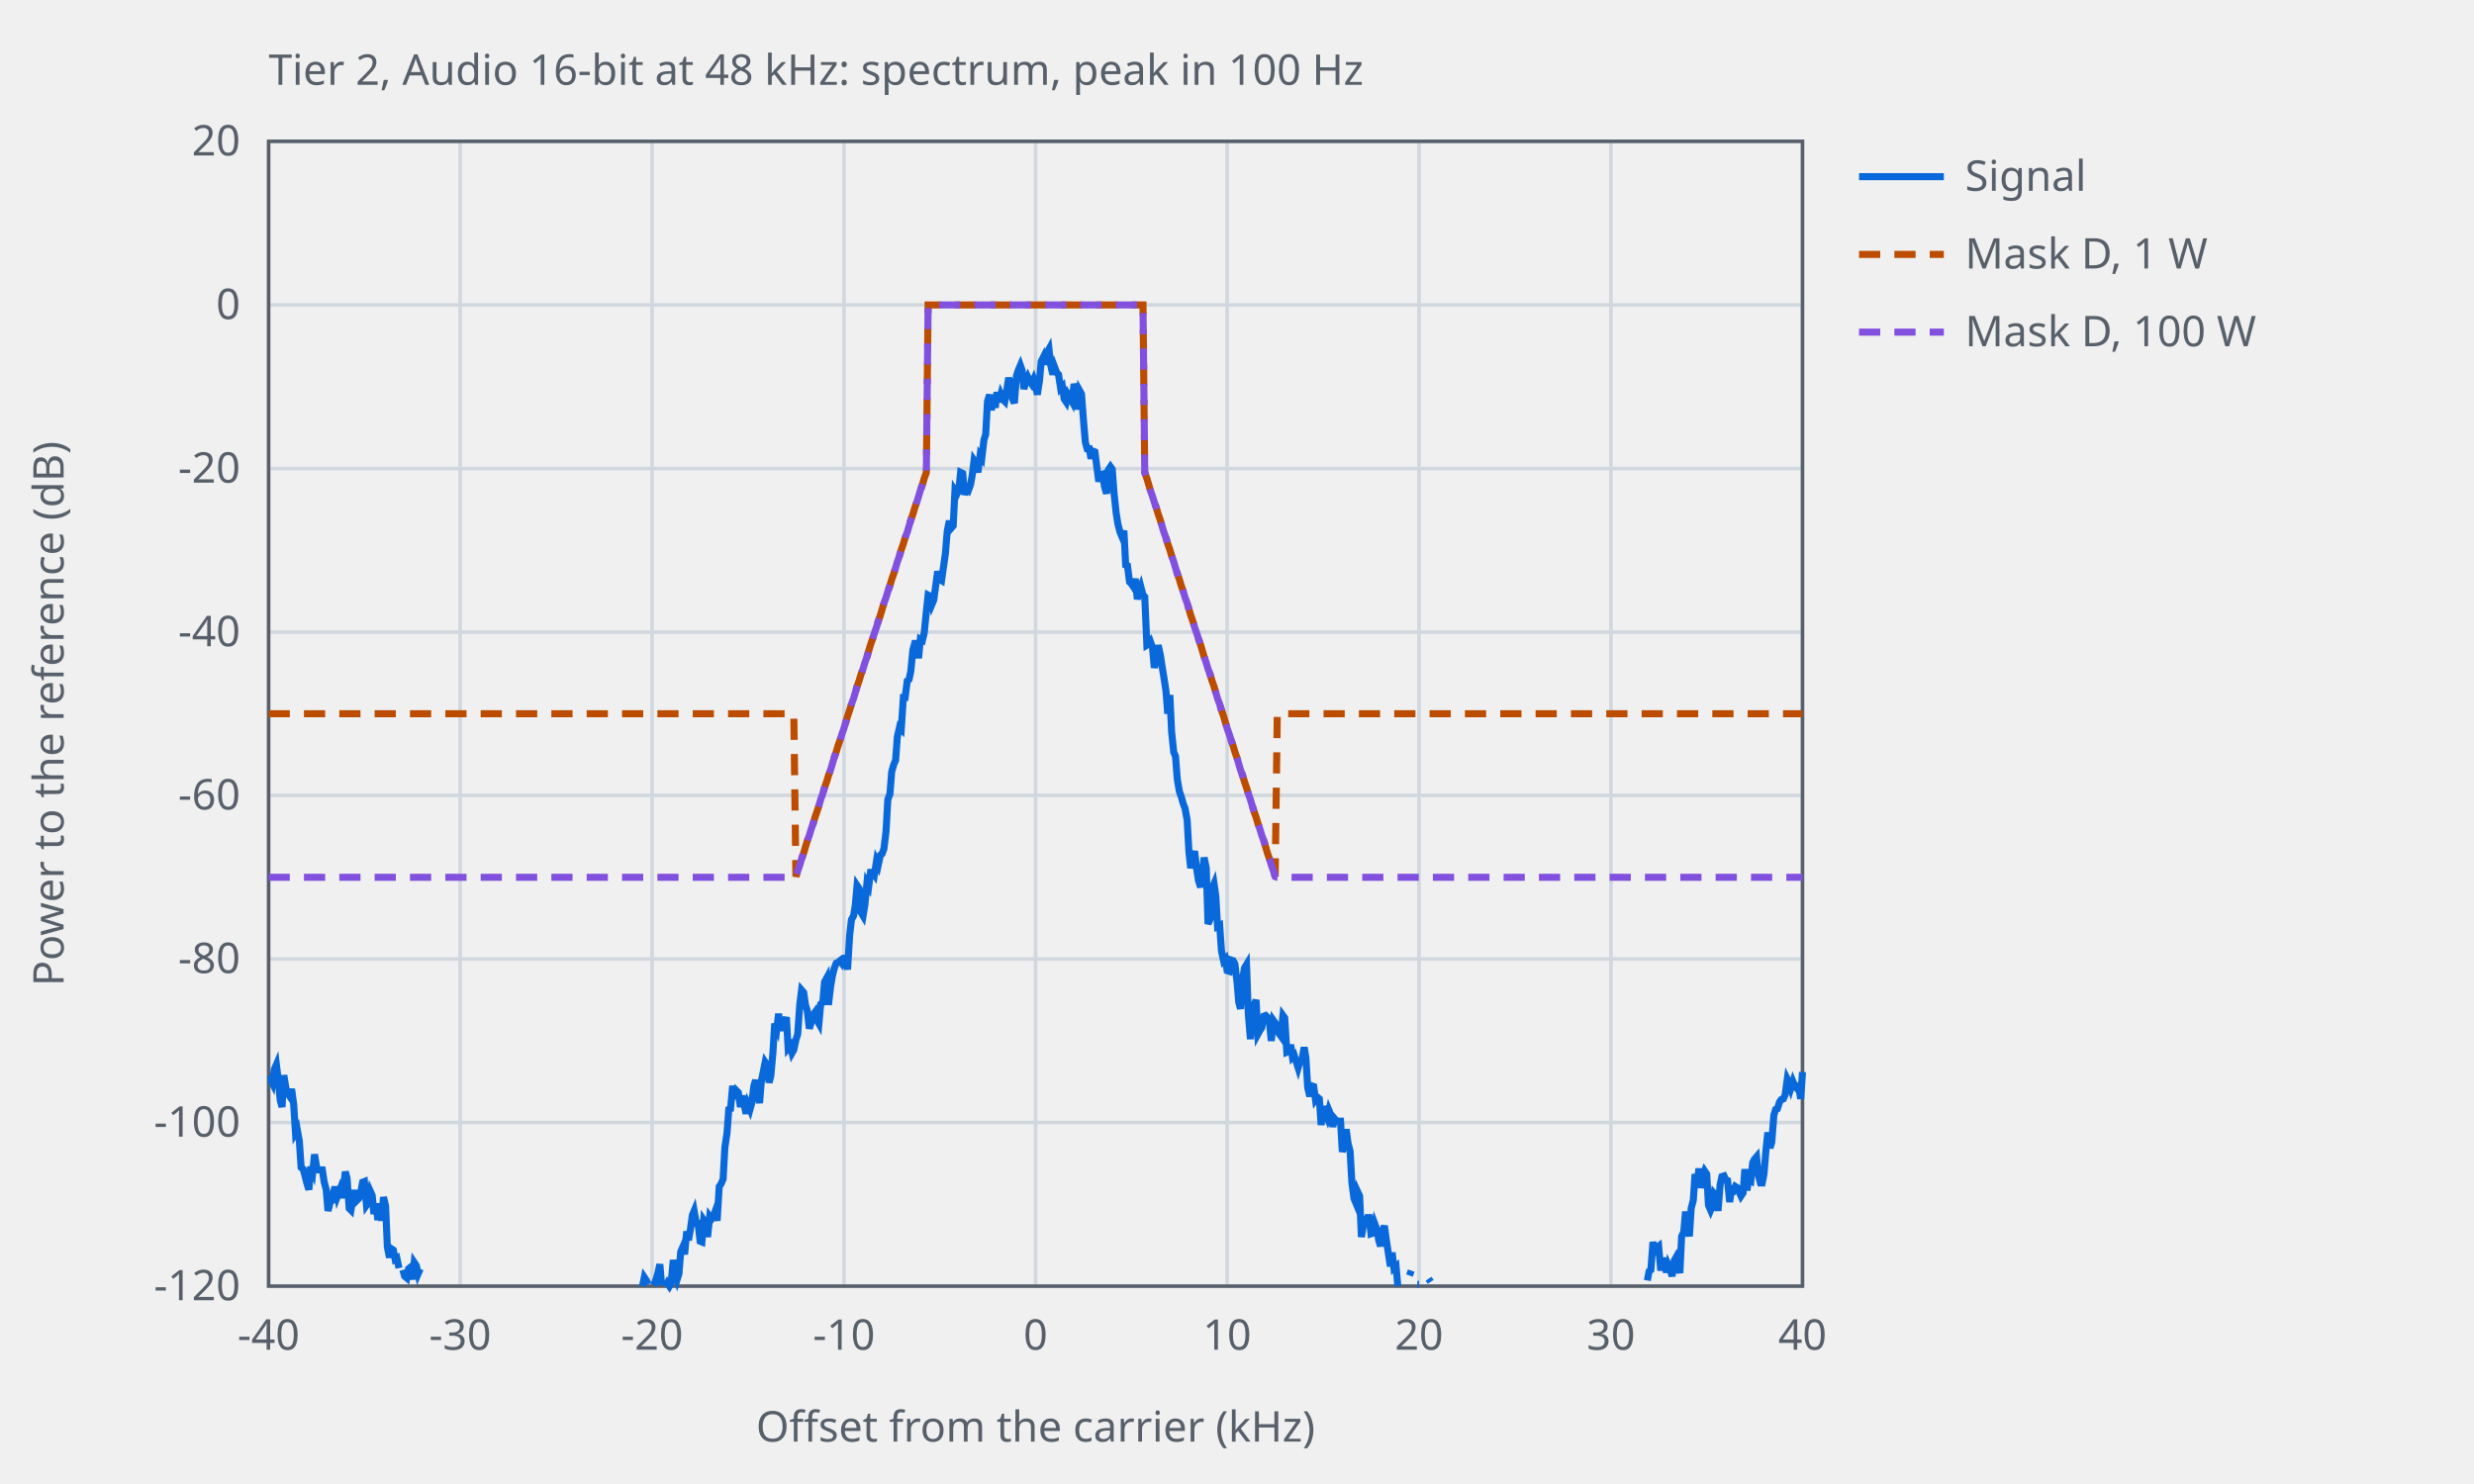
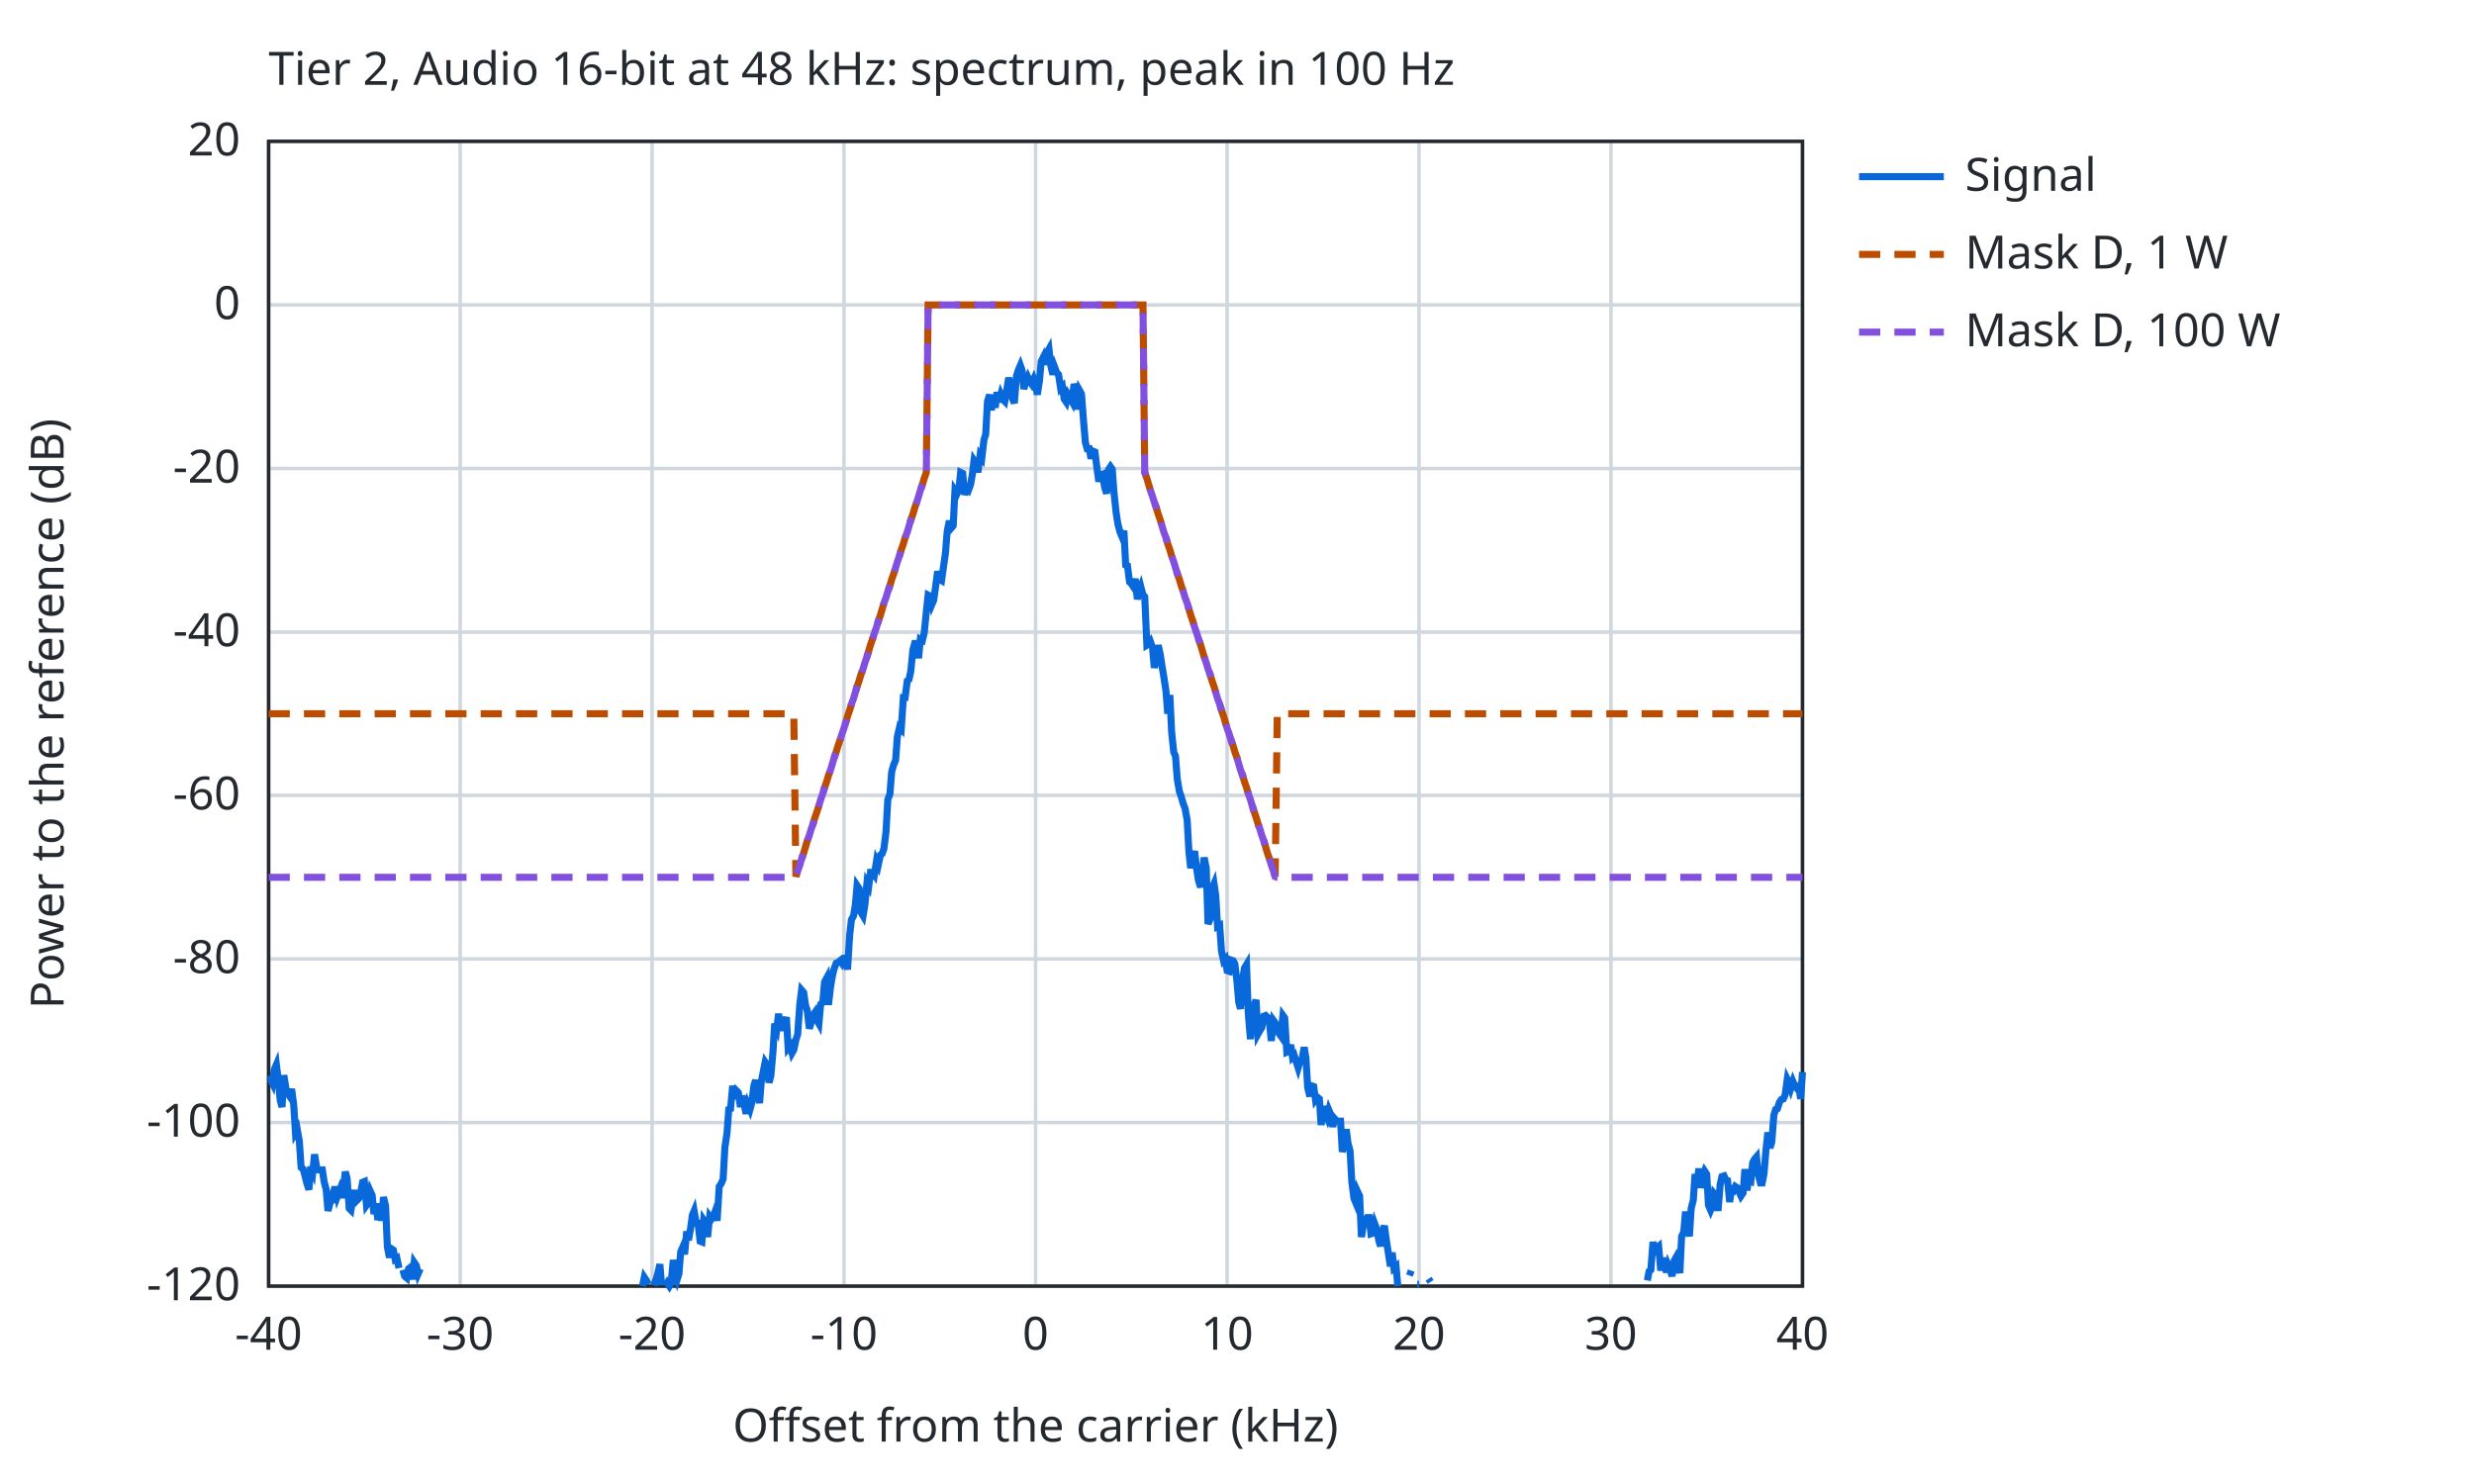
<svg xmlns="http://www.w3.org/2000/svg" width="700" height="420" viewBox="0 0 700 420">
-   <style>text{font-family:sans-serif;font-size:12px;fill:#57606a}.ax{stroke:#57606a;stroke-width:1;fill:none}.gr{stroke:#d0d7de;stroke-width:1}.mi{stroke:#eaeef2;stroke-width:1}.r0{stroke:#6e7781}.r1{stroke:#bc4c00}.r2{stroke:#8250df}.s1{stroke:#cf222e}.s2{stroke:#0969da}.s3{stroke:#1a7f37}.s4{stroke:#9a6700}.f1{fill:#cf222e}.f2{fill:#0969da}.f3{fill:#1a7f37}.f4{fill:#9a6700}.l{fill:none;stroke-width:2}.p{fill:none;stroke-width:1.5}.e{fill:none;stroke-width:1;stroke-opacity:.35}@media (prefers-color-scheme:dark){text{fill:#c9d1d9}.ax{stroke:#8b949e}.gr{stroke:#30363d}.mi{stroke:#21262d}.r0{stroke:#8b949e}.r1{stroke:#f0883e}.r2{stroke:#d2a8ff}.s1{stroke:#ff7b72}.s2{stroke:#58a6ff}.s3{stroke:#3fb950}.s4{stroke:#d29922}.f1{fill:#ff7b72}.f2{fill:#58a6ff}.f3{fill:#3fb950}.f4{fill:#d29922}}</style>
+   <style>text{font-family:sans-serif;font-size:13px;fill:#24292f}.bg{fill:#ffffff}.ax{stroke:#24292f;stroke-width:1;fill:none}.gr{stroke:#d0d7de;stroke-width:1}.mi{stroke:#eaeef2;stroke-width:1}.r0{stroke:#6e7781}.r1{stroke:#bc4c00}.r2{stroke:#8250df}.s1{stroke:#cf222e}.s2{stroke:#0969da}.s3{stroke:#1a7f37}.s4{stroke:#9a6700}.f1{fill:#cf222e}.f2{fill:#0969da}.f3{fill:#1a7f37}.f4{fill:#9a6700}.l{fill:none;stroke-width:2}.p{fill:none;stroke-width:1.5}.e{fill:none;stroke-width:1;stroke-opacity:.35}@media (prefers-color-scheme:dark){text{fill:#e6edf3}.bg{fill:#0d1117}.ax{stroke:#8b949e}.gr{stroke:#30363d}.mi{stroke:#21262d}.r0{stroke:#8b949e}.r1{stroke:#f0883e}.r2{stroke:#d2a8ff}.s1{stroke:#ff7b72}.s2{stroke:#58a6ff}.s3{stroke:#3fb950}.s4{stroke:#d29922}.f1{fill:#ff7b72}.f2{fill:#58a6ff}.f3{fill:#3fb950}.f4{fill:#d29922}}</style>
+   <rect class="bg" width="100%" height="100%" />
  <text x="76.0" y="24">Tier 2, Audio 16-bit at 48 kHz: spectrum, peak in 100 Hz</text>
  <line class="gr" x1="76.0" y1="364.0" x2="76.0" y2="40.0" />
  <text x="76.0" y="382.0" text-anchor="middle">-40</text>
  <line class="gr" x1="130.2" y1="364.0" x2="130.2" y2="40.0" />
  <text x="130.2" y="382.0" text-anchor="middle">-30</text>
  <line class="gr" x1="184.5" y1="364.0" x2="184.5" y2="40.0" />
  <text x="184.5" y="382.0" text-anchor="middle">-20</text>
  <line class="gr" x1="238.8" y1="364.0" x2="238.8" y2="40.0" />
  <text x="238.8" y="382.0" text-anchor="middle">-10</text>
  <line class="gr" x1="293.0" y1="364.0" x2="293.0" y2="40.0" />
  <text x="293.0" y="382.0" text-anchor="middle">0</text>
  <line class="gr" x1="347.2" y1="364.0" x2="347.2" y2="40.0" />
  <text x="347.2" y="382.0" text-anchor="middle">10</text>
  <line class="gr" x1="401.5" y1="364.0" x2="401.5" y2="40.0" />
  <text x="401.5" y="382.0" text-anchor="middle">20</text>
  <line class="gr" x1="455.8" y1="364.0" x2="455.8" y2="40.0" />
  <text x="455.8" y="382.0" text-anchor="middle">30</text>
  <line class="gr" x1="510.0" y1="364.0" x2="510.0" y2="40.0" />
  <text x="510.0" y="382.0" text-anchor="middle">40</text>
  <line class="gr" x1="76.0" y1="364.0" x2="510.0" y2="364.0" />
  <text x="68.0" y="368.0" text-anchor="end">-120</text>
  <line class="gr" x1="76.0" y1="317.7" x2="510.0" y2="317.7" />
  <text x="68.0" y="321.7" text-anchor="end">-100</text>
  <line class="gr" x1="76.0" y1="271.4" x2="510.0" y2="271.4" />
  <text x="68.0" y="275.4" text-anchor="end">-80</text>
  <line class="gr" x1="76.0" y1="225.1" x2="510.0" y2="225.1" />
  <text x="68.0" y="229.1" text-anchor="end">-60</text>
  <line class="gr" x1="76.0" y1="178.9" x2="510.0" y2="178.9" />
  <text x="68.0" y="182.9" text-anchor="end">-40</text>
  <line class="gr" x1="76.0" y1="132.6" x2="510.0" y2="132.6" />
  <text x="68.0" y="136.6" text-anchor="end">-20</text>
  <line class="gr" x1="76.0" y1="86.3" x2="510.0" y2="86.3" />
  <text x="68.0" y="90.3" text-anchor="end">0</text>
  <line class="gr" x1="76.0" y1="40.0" x2="510.0" y2="40.0" />
  <text x="68.0" y="44.0" text-anchor="end">20</text>
  <rect class="ax" x="76.0" y="40.0" width="434.0" height="324.0" />
  <text x="293.0" y="408.0" text-anchor="middle">Offset from the carrier (kHz)</text>
  <text x="18" y="202.0" text-anchor="middle" transform="rotate(-90 18 202.0)">Power to the reference (dB)</text>
  <path class="l s2" d="M76.0,305.7 L76.5,305.4 L77.1,306.6 L77.6,302.7 L78.2,301.3 L78.7,305.4 L79.3,311.5 L79.8,313.3 L80.3,304.3 L80.9,308.0 L81.4,309.4 L82.0,310.3 L82.5,308.2 L83.1,312.6 L83.6,320.5 L84.1,319.6 L84.7,323.0 L85.2,330.4 L85.8,330.9 L86.3,332.8 L86.8,334.8 L87.4,336.7 L87.9,330.2 L88.5,331.6 L89.0,326.7 L89.6,330.4 L90.1,331.1 L90.6,331.1 L91.2,331.1 L91.7,334.4 L92.3,336.7 L92.8,342.7 L93.4,340.4 L93.9,338.8 L94.4,340.4 L95.0,335.8 L95.5,338.5 L96.1,336.9 L96.6,339.0 L97.2,336.5 L97.7,331.6 L98.2,333.5 L98.8,342.0 L99.3,342.5 L99.9,338.8 L100.4,336.9 L101.0,339.7 L101.5,339.2 L102.0,337.8 L102.6,334.6 L103.1,334.4 L103.7,341.1 L104.2,340.4 L104.8,337.2 L105.3,338.3 L105.8,343.6 L106.4,340.6 L106.9,345.3 L107.5,341.3 L108.0,345.5 L108.5,338.8 L109.1,341.3 L109.6,352.9 L110.2,355.9 L110.7,353.4 L111.3,353.8 L111.8,356.4 L112.3,356.1 L112.9,358.9 M114.0,359.4 L114.5,361.2 L115.1,361.7 L115.6,359.1 L116.1,358.7 L116.7,362.1 L117.2,357.3 L117.8,358.2 L118.3,360.5 L118.9,359.1 M120.5,363.1 M181.8,364.0 L182.3,361.5 L182.9,362.4 L183.4,363.5 M185.0,363.8 L185.6,362.1 L186.1,360.5 L186.7,357.8 L187.2,363.8 M188.3,364.0 L188.8,363.1 L189.4,364.0 L189.9,363.1 L190.5,356.6 L191.0,360.1 L191.6,362.1 L192.1,360.5 L192.6,354.3 L193.2,352.9 L193.7,355.0 L194.3,348.5 L194.8,351.0 L195.4,347.6 L195.9,343.9 L196.4,342.7 L197.0,346.2 L197.5,346.2 L198.1,351.3 L198.6,351.5 L199.1,345.3 L199.7,346.2 L200.2,350.1 L200.8,344.3 L201.3,345.0 L201.9,344.1 L202.4,342.7 L202.9,345.5 L203.5,335.8 L204.0,335.1 L204.6,333.7 L205.1,324.7 L205.7,320.7 L206.2,314.0 L206.7,313.8 L207.3,307.3 L207.8,311.0 L208.4,308.7 L208.9,309.2 L209.5,313.3 L210.0,310.1 L210.5,312.4 L211.1,315.2 L211.6,312.6 L212.2,314.0 L212.7,312.2 L213.3,307.3 L213.8,305.7 L214.3,308.5 L214.9,312.2 L215.4,306.1 L216.0,303.1 L216.5,300.6 L217.1,301.5 L217.6,306.4 L218.1,304.5 L218.7,297.8 L219.2,289.7 L219.8,291.1 L220.3,286.9 L220.8,290.9 L221.4,290.9 L221.9,289.5 L222.5,287.9 L223.0,296.7 L223.6,296.0 L224.1,298.0 L224.6,297.1 L225.2,294.3 L225.7,292.7 L226.3,284.2 L226.8,280.2 L227.4,280.9 L227.9,284.4 L228.4,286.0 L229.0,291.1 L229.5,289.5 L230.1,287.2 L230.6,286.5 L231.2,288.8 L231.7,289.7 L232.2,284.2 L232.8,283.7 L233.3,277.9 L233.9,276.8 L234.4,284.4 L235.0,279.3 L235.5,276.3 L236.0,274.2 L236.6,272.6 L237.1,272.4 L237.7,271.9 L238.2,272.6 L238.8,271.2 L239.3,271.2 L239.8,274.4 L240.4,264.7 L240.9,260.3 L241.5,259.2 L242.0,256.2 L242.5,250.6 L243.1,251.5 L243.6,258.2 L244.2,259.2 L244.7,256.2 L245.3,249.9 L245.8,250.8 L246.3,246.9 L246.9,246.9 L247.4,247.6 L248.0,243.7 L248.5,244.8 L249.1,242.0 L249.6,241.6 L250.1,240.2 L250.7,235.3 L251.2,226.3 L251.8,224.7 L252.3,218.4 L252.9,216.3 L253.4,215.2 L253.9,208.5 L254.5,205.9 L255.0,206.4 L255.6,197.4 L256.1,197.4 L256.7,192.7 L257.2,192.3 L257.7,190.0 L258.3,183.9 L258.8,182.1 L259.4,182.1 L259.9,186.3 L260.4,180.9 L261.0,181.2 L261.5,179.1 L262.1,173.1 L262.6,168.4 L263.2,168.7 L263.7,171.0 L264.2,169.8 L264.8,165.4 L265.3,161.7 L265.9,164.0 L266.4,164.3 L267.0,160.1 L267.5,156.6 L268.0,150.4 L268.6,147.4 L269.1,149.5 L269.7,148.8 L270.2,138.8 L270.8,139.7 L271.3,138.6 L271.8,133.7 L272.4,134.0 L272.9,140.0 L273.5,138.4 L274.0,138.8 L274.6,137.2 L275.1,134.4 L275.6,130.3 L276.2,131.2 L276.7,133.7 L277.3,128.9 L277.8,129.6 L278.4,124.5 L278.9,122.9 L279.4,113.6 L280.0,111.7 L280.5,116.1 L281.1,111.7 L281.6,115.4 L282.1,111.0 L282.7,113.8 L283.2,111.7 L283.8,113.1 L284.3,113.6 L284.9,110.1 L285.4,106.9 L285.9,109.2 L286.5,112.9 L287.0,114.1 L287.6,106.4 L288.1,104.8 L288.7,103.4 L289.2,104.8 L289.7,110.1 L290.3,107.8 L290.8,106.7 L291.4,108.0 L291.9,108.7 L292.5,107.3 L293.0,108.7 L293.5,111.7 L294.1,107.8 L294.6,102.3 L295.2,101.1 L295.7,103.2 L296.3,99.7 L296.8,98.8 L297.3,103.4 L297.9,106.0 L298.4,103.9 L299.0,105.5 L299.5,106.0 L300.1,109.9 L300.6,109.4 L301.1,112.9 L301.7,113.8 L302.2,111.7 L302.8,112.7 L303.3,113.6 L303.9,108.7 L304.4,110.1 L304.9,115.9 L305.5,110.6 L306.0,111.5 L306.6,119.4 L307.1,125.2 L307.6,127.0 L308.2,127.0 L308.7,129.8 L309.3,127.7 L309.8,127.9 L310.4,132.6 L310.9,136.3 L311.4,134.4 L312.0,134.2 L312.5,137.7 L313.1,139.7 L313.6,133.0 L314.2,132.1 L314.7,132.8 L315.2,139.5 L315.8,145.1 L316.3,148.3 L316.9,150.6 L317.4,151.8 L318.0,150.2 L318.5,159.9 L319.0,160.1 L319.6,164.7 L320.1,165.2 L320.7,166.1 L321.2,163.8 L321.8,169.6 L322.3,167.5 L322.8,166.1 L323.4,168.4 L323.9,168.9 L324.5,182.6 L325.0,182.3 L325.5,181.6 L326.1,183.3 L326.6,189.0 L327.2,186.5 L327.7,182.6 L328.3,185.3 L328.8,188.6 L329.3,191.6 L329.9,195.5 L330.4,202.0 L331.0,196.7 L331.5,207.1 L332.1,212.9 L332.6,214.0 L333.1,220.5 L333.7,224.0 L334.2,225.4 L334.8,227.5 L335.3,228.8 L335.9,232.1 L336.4,241.1 L336.9,245.7 L337.5,242.5 L338.0,240.9 L338.6,246.0 L339.1,249.2 L339.7,251.1 L340.2,247.4 L340.7,242.7 L341.3,245.7 L341.8,261.5 L342.4,260.1 L342.9,251.5 L343.5,250.1 L344.0,253.6 L344.5,262.2 L345.1,261.9 L345.6,269.1 L346.2,271.9 L346.7,271.4 L347.2,274.7 L347.8,274.9 L348.3,271.7 L348.9,271.9 L349.4,272.8 L350.0,277.9 L350.5,283.7 L351.0,285.5 L351.6,277.2 L352.1,274.0 L352.7,273.0 L353.2,286.9 L353.8,294.1 L354.3,287.4 L354.8,284.6 L355.4,283.0 L355.9,292.7 L356.5,291.6 L357.0,290.9 L357.6,287.6 L358.1,287.4 L358.6,287.9 L359.2,289.5 L359.7,294.6 L360.3,288.8 L360.8,289.5 L361.4,290.6 L361.9,292.5 L362.4,293.2 L363.0,287.4 L363.5,288.1 L364.1,297.8 L364.6,297.6 L365.2,295.7 L365.7,299.2 L366.2,298.7 L366.8,300.6 L367.3,302.2 L367.9,300.1 L368.4,299.9 L369.0,296.4 L369.5,299.4 L370.0,307.8 L370.6,310.3 L371.1,307.3 L371.7,307.5 L372.2,311.2 L372.7,310.5 L373.3,311.0 L373.8,318.4 L374.4,313.1 L374.9,314.9 L375.5,316.3 L376.0,314.2 L376.5,315.4 L377.1,318.9 L377.6,316.6 L378.2,317.3 L378.7,317.3 L379.3,317.3 L379.8,326.0 L380.3,324.2 L380.9,319.6 L381.4,323.5 L382.0,325.8 L382.5,334.6 L383.1,339.2 L383.6,340.4 L384.1,337.2 L384.7,338.5 L385.2,350.1 L385.8,346.4 L386.3,345.9 L386.9,344.6 L387.4,344.6 L387.9,349.2 L388.5,349.0 L389.0,346.4 L389.6,348.0 L390.1,351.0 L390.6,352.7 L391.2,348.5 L391.7,346.9 L392.3,351.3 L392.8,354.5 L393.4,358.4 L393.9,354.5 L394.4,358.9 L395.0,358.4 L395.5,364.0 M398.8,361.0 L399.3,359.6 M401.0,363.5 L401.5,363.5 M404.2,361.9 L404.8,362.8 M466.1,362.4 L466.6,359.8 L467.1,359.4 L467.7,351.5 L468.2,354.0 L468.8,353.1 L469.3,352.7 L469.9,359.6 L470.4,356.1 L470.9,357.5 L471.5,360.1 L472.0,358.0 L472.6,359.4 L473.1,361.2 L473.7,356.8 L474.2,355.9 L474.7,357.5 L475.3,360.3 L475.8,349.9 L476.4,348.7 L476.9,342.9 L477.5,347.3 L478.0,349.9 L478.5,342.0 L479.1,339.7 L479.6,332.3 L480.2,334.8 L480.7,330.7 L481.2,336.2 L481.8,332.8 L482.3,331.4 L482.9,332.3 L483.4,341.1 L484.0,342.5 L484.5,341.3 L485.0,337.8 L485.6,338.5 L486.1,342.7 L486.7,335.3 L487.2,333.0 L487.8,332.8 L488.3,333.9 L488.8,334.1 L489.4,340.2 L489.9,336.5 L490.5,336.9 L491.0,335.8 L491.6,336.2 L492.1,337.4 L492.6,338.5 L493.2,337.6 L493.7,330.9 L494.3,336.9 L494.8,333.7 L495.4,334.1 L495.9,329.1 L496.4,328.1 L497.0,327.4 L497.5,332.5 L498.1,334.8 L498.6,334.8 L499.1,332.3 L499.7,325.1 L500.2,320.5 L500.8,324.9 L501.3,323.3 L501.9,315.6 L502.4,314.0 L502.9,313.8 L503.5,311.9 L504.0,311.2 L504.6,311.0 L505.1,309.8 L505.7,305.4 L506.2,306.4 L506.7,308.0 L507.3,306.1 L507.8,307.3 L508.4,308.0 L508.9,307.5 L509.5,311.0 L510.0,303.4" />
  <line class="l s2" x1="526.0" y1="50.0" x2="550.0" y2="50.0" />
  <text x="556.0" y="54.0">Signal</text>
  <path class="l r1" stroke-dasharray="6 4" d="M76.0,202.0 L76.5,202.0 L77.1,202.0 L77.6,202.0 L78.2,202.0 L78.7,202.0 L79.3,202.0 L79.8,202.0 L80.3,202.0 L80.9,202.0 L81.4,202.0 L82.0,202.0 L82.5,202.0 L83.1,202.0 L83.6,202.0 L84.1,202.0 L84.7,202.0 L85.2,202.0 L85.8,202.0 L86.3,202.0 L86.8,202.0 L87.4,202.0 L87.9,202.0 L88.5,202.0 L89.0,202.0 L89.6,202.0 L90.1,202.0 L90.6,202.0 L91.2,202.0 L91.7,202.0 L92.3,202.0 L92.8,202.0 L93.4,202.0 L93.9,202.0 L94.4,202.0 L95.0,202.0 L95.5,202.0 L96.1,202.0 L96.6,202.0 L97.2,202.0 L97.7,202.0 L98.2,202.0 L98.8,202.0 L99.3,202.0 L99.9,202.0 L100.4,202.0 L101.0,202.0 L101.5,202.0 L102.0,202.0 L102.6,202.0 L103.1,202.0 L103.7,202.0 L104.2,202.0 L104.8,202.0 L105.3,202.0 L105.8,202.0 L106.4,202.0 L106.9,202.0 L107.5,202.0 L108.0,202.0 L108.5,202.0 L109.1,202.0 L109.6,202.0 L110.2,202.0 L110.7,202.0 L111.3,202.0 L111.8,202.0 L112.3,202.0 L112.9,202.0 L113.4,202.0 L114.0,202.0 L114.5,202.0 L115.1,202.0 L115.6,202.0 L116.1,202.0 L116.7,202.0 L117.2,202.0 L117.8,202.0 L118.3,202.0 L118.9,202.0 L119.4,202.0 L119.9,202.0 L120.5,202.0 L121.0,202.0 L121.6,202.0 L122.1,202.0 L122.7,202.0 L123.2,202.0 L123.7,202.0 L124.3,202.0 L124.8,202.0 L125.4,202.0 L125.9,202.0 L126.5,202.0 L127.0,202.0 L127.5,202.0 L128.1,202.0 L128.6,202.0 L129.2,202.0 L129.7,202.0 L130.2,202.0 L130.8,202.0 L131.3,202.0 L131.9,202.0 L132.4,202.0 L133.0,202.0 L133.5,202.0 L134.0,202.0 L134.6,202.0 L135.1,202.0 L135.7,202.0 L136.2,202.0 L136.8,202.0 L137.3,202.0 L137.8,202.0 L138.4,202.0 L138.9,202.0 L139.5,202.0 L140.0,202.0 L140.6,202.0 L141.1,202.0 L141.6,202.0 L142.2,202.0 L142.7,202.0 L143.3,202.0 L143.8,202.0 L144.4,202.0 L144.9,202.0 L145.4,202.0 L146.0,202.0 L146.5,202.0 L147.1,202.0 L147.6,202.0 L148.2,202.0 L148.7,202.0 L149.2,202.0 L149.8,202.0 L150.3,202.0 L150.9,202.0 L151.4,202.0 L151.9,202.0 L152.5,202.0 L153.0,202.0 L153.6,202.0 L154.1,202.0 L154.7,202.0 L155.2,202.0 L155.7,202.0 L156.3,202.0 L156.8,202.0 L157.4,202.0 L157.9,202.0 L158.5,202.0 L159.0,202.0 L159.5,202.0 L160.1,202.0 L160.6,202.0 L161.2,202.0 L161.7,202.0 L162.3,202.0 L162.8,202.0 L163.3,202.0 L163.9,202.0 L164.4,202.0 L165.0,202.0 L165.5,202.0 L166.1,202.0 L166.6,202.0 L167.1,202.0 L167.7,202.0 L168.2,202.0 L168.8,202.0 L169.3,202.0 L169.9,202.0 L170.4,202.0 L170.9,202.0 L171.5,202.0 L172.0,202.0 L172.6,202.0 L173.1,202.0 L173.7,202.0 L174.2,202.0 L174.7,202.0 L175.3,202.0 L175.8,202.0 L176.4,202.0 L176.9,202.0 L177.4,202.0 L178.0,202.0 L178.5,202.0 L179.1,202.0 L179.6,202.0 L180.2,202.0 L180.7,202.0 L181.2,202.0 L181.8,202.0 L182.3,202.0 L182.9,202.0 L183.4,202.0 L184.0,202.0 L184.5,202.0 L185.0,202.0 L185.6,202.0 L186.1,202.0 L186.7,202.0 L187.2,202.0 L187.8,202.0 L188.3,202.0 L188.8,202.0 L189.4,202.0 L189.9,202.0 L190.5,202.0 L191.0,202.0 L191.6,202.0 L192.1,202.0 L192.6,202.0 L193.2,202.0 L193.7,202.0 L194.3,202.0 L194.8,202.0 L195.4,202.0 L195.9,202.0 L196.4,202.0 L197.0,202.0 L197.5,202.0 L198.1,202.0 L198.6,202.0 L199.1,202.0 L199.7,202.0 L200.2,202.0 L200.8,202.0 L201.3,202.0 L201.9,202.0 L202.4,202.0 L202.9,202.0 L203.5,202.0 L204.0,202.0 L204.6,202.0 L205.1,202.0 L205.7,202.0 L206.2,202.0 L206.7,202.0 L207.3,202.0 L207.8,202.0 L208.4,202.0 L208.9,202.0 L209.5,202.0 L210.0,202.0 L210.5,202.0 L211.1,202.0 L211.6,202.0 L212.2,202.0 L212.7,202.0 L213.3,202.0 L213.8,202.0 L214.3,202.0 L214.9,202.0 L215.4,202.0 L216.0,202.0 L216.5,202.0 L217.1,202.0 L217.6,202.0 L218.1,202.0 L218.7,202.0 L219.2,202.0 L219.8,202.0 L220.3,202.0 L220.8,202.0 L221.4,202.0 L221.9,202.0 L222.5,202.0 L223.0,202.0 L223.6,202.0 L224.1,202.0 L224.6,202.0 L225.2,248.1 L225.7,246.5 L226.3,244.8 L226.8,243.1 L227.4,241.4 L227.9,239.7 L228.4,238.0 L229.0,236.4 L229.5,234.7 L230.1,233.0 L230.6,231.3 L231.2,229.6 L231.7,228.0 L232.2,226.3 L232.8,224.6 L233.3,222.9 L233.9,221.2 L234.4,219.5 L235.0,217.9 L235.5,216.2 L236.0,214.5 L236.6,212.8 L237.1,211.1 L237.7,209.4 L238.2,207.8 L238.8,206.1 L239.3,204.4 L239.8,202.7 L240.4,201.0 L240.9,199.3 L241.5,197.7 L242.0,196.0 L242.5,194.3 L243.1,192.6 L243.6,190.9 L244.2,189.3 L244.7,187.6 L245.3,185.9 L245.8,184.2 L246.3,182.5 L246.9,180.8 L247.4,179.2 L248.0,177.5 L248.5,175.8 L249.1,174.1 L249.6,172.4 L250.1,170.7 L250.7,169.1 L251.2,167.4 L251.8,165.7 L252.3,164.0 L252.9,162.3 L253.4,160.7 L253.9,159.0 L254.5,157.3 L255.0,155.6 L255.6,153.9 L256.1,152.2 L256.7,150.6 L257.2,148.9 L257.7,147.2 L258.3,145.5 L258.8,143.8 L259.4,142.1 L259.9,140.5 L260.4,138.8 L261.0,137.1 L261.5,135.4 L262.1,133.7 L262.6,86.3 L263.2,86.3 L263.7,86.3 L264.2,86.3 L264.8,86.3 L265.3,86.3 L265.9,86.3 L266.4,86.3 L267.0,86.3 L267.5,86.3 L268.0,86.3 L268.6,86.3 L269.1,86.3 L269.7,86.3 L270.2,86.3 L270.8,86.3 L271.3,86.3 L271.8,86.3 L272.4,86.3 L272.9,86.3 L273.5,86.3 L274.0,86.3 L274.6,86.3 L275.1,86.3 L275.6,86.3 L276.2,86.3 L276.7,86.3 L277.3,86.3 L277.8,86.3 L278.4,86.3 L278.9,86.3 L279.4,86.3 L280.0,86.3 L280.5,86.3 L281.1,86.3 L281.6,86.3 L282.1,86.3 L282.7,86.3 L283.2,86.3 L283.8,86.3 L284.3,86.3 L284.9,86.3 L285.4,86.3 L285.9,86.3 L286.5,86.3 L287.0,86.3 L287.6,86.3 L288.1,86.3 L288.7,86.3 L289.2,86.3 L289.7,86.3 L290.3,86.3 L290.8,86.3 L291.4,86.3 L291.9,86.3 L292.5,86.3 L293.0,86.3 L293.5,86.3 L294.1,86.3 L294.6,86.3 L295.2,86.3 L295.7,86.3 L296.3,86.3 L296.8,86.3 L297.3,86.3 L297.9,86.3 L298.4,86.3 L299.0,86.3 L299.5,86.3 L300.1,86.3 L300.6,86.3 L301.1,86.3 L301.7,86.3 L302.2,86.3 L302.8,86.3 L303.3,86.3 L303.9,86.3 L304.4,86.3 L304.9,86.3 L305.5,86.3 L306.0,86.3 L306.6,86.3 L307.1,86.3 L307.6,86.3 L308.2,86.3 L308.7,86.3 L309.3,86.3 L309.8,86.3 L310.4,86.3 L310.9,86.3 L311.4,86.3 L312.0,86.3 L312.5,86.3 L313.1,86.3 L313.6,86.3 L314.2,86.3 L314.7,86.3 L315.2,86.3 L315.8,86.3 L316.3,86.3 L316.9,86.3 L317.4,86.3 L318.0,86.3 L318.5,86.3 L319.0,86.3 L319.6,86.3 L320.1,86.3 L320.7,86.3 L321.2,86.3 L321.8,86.3 L322.3,86.3 L322.8,86.3 L323.4,86.3 L323.9,133.7 L324.5,135.4 L325.0,137.1 L325.5,138.8 L326.1,140.5 L326.6,142.1 L327.2,143.8 L327.7,145.5 L328.3,147.2 L328.8,148.9 L329.3,150.6 L329.9,152.2 L330.4,153.9 L331.0,155.6 L331.5,157.3 L332.1,159.0 L332.6,160.7 L333.1,162.3 L333.7,164.0 L334.2,165.7 L334.8,167.4 L335.3,169.1 L335.9,170.7 L336.4,172.4 L336.9,174.1 L337.5,175.8 L338.0,177.5 L338.6,179.2 L339.1,180.8 L339.7,182.5 L340.2,184.2 L340.7,185.9 L341.3,187.6 L341.8,189.3 L342.4,190.9 L342.9,192.6 L343.5,194.3 L344.0,196.0 L344.5,197.7 L345.1,199.3 L345.6,201.0 L346.2,202.7 L346.7,204.4 L347.2,206.1 L347.8,207.8 L348.3,209.4 L348.9,211.1 L349.4,212.8 L350.0,214.5 L350.5,216.2 L351.0,217.9 L351.6,219.5 L352.1,221.2 L352.7,222.9 L353.2,224.6 L353.8,226.3 L354.3,228.0 L354.8,229.6 L355.4,231.3 L355.9,233.0 L356.5,234.7 L357.0,236.4 L357.6,238.0 L358.1,239.7 L358.6,241.4 L359.2,243.1 L359.7,244.8 L360.3,246.5 L360.8,248.1 L361.4,202.0 L361.9,202.0 L362.4,202.0 L363.0,202.0 L363.5,202.0 L364.1,202.0 L364.6,202.0 L365.2,202.0 L365.7,202.0 L366.2,202.0 L366.8,202.0 L367.3,202.0 L367.9,202.0 L368.4,202.0 L369.0,202.0 L369.5,202.0 L370.0,202.0 L370.6,202.0 L371.1,202.0 L371.7,202.0 L372.2,202.0 L372.7,202.0 L373.3,202.0 L373.8,202.0 L374.4,202.0 L374.9,202.0 L375.5,202.0 L376.0,202.0 L376.5,202.0 L377.1,202.0 L377.6,202.0 L378.2,202.0 L378.7,202.0 L379.3,202.0 L379.8,202.0 L380.3,202.0 L380.9,202.0 L381.4,202.0 L382.0,202.0 L382.5,202.0 L383.1,202.0 L383.6,202.0 L384.1,202.0 L384.7,202.0 L385.2,202.0 L385.8,202.0 L386.3,202.0 L386.9,202.0 L387.4,202.0 L387.9,202.0 L388.5,202.0 L389.0,202.0 L389.6,202.0 L390.1,202.0 L390.6,202.0 L391.2,202.0 L391.7,202.0 L392.3,202.0 L392.8,202.0 L393.4,202.0 L393.9,202.0 L394.4,202.0 L395.0,202.0 L395.5,202.0 L396.1,202.0 L396.6,202.0 L397.2,202.0 L397.7,202.0 L398.2,202.0 L398.8,202.0 L399.3,202.0 L399.9,202.0 L400.4,202.0 L401.0,202.0 L401.5,202.0 L402.0,202.0 L402.6,202.0 L403.1,202.0 L403.7,202.0 L404.2,202.0 L404.8,202.0 L405.3,202.0 L405.8,202.0 L406.4,202.0 L406.9,202.0 L407.5,202.0 L408.0,202.0 L408.6,202.0 L409.1,202.0 L409.6,202.0 L410.2,202.0 L410.7,202.0 L411.3,202.0 L411.8,202.0 L412.4,202.0 L412.9,202.0 L413.4,202.0 L414.0,202.0 L414.5,202.0 L415.1,202.0 L415.6,202.0 L416.1,202.0 L416.7,202.0 L417.2,202.0 L417.8,202.0 L418.3,202.0 L418.9,202.0 L419.4,202.0 L419.9,202.0 L420.5,202.0 L421.0,202.0 L421.6,202.0 L422.1,202.0 L422.7,202.0 L423.2,202.0 L423.7,202.0 L424.3,202.0 L424.8,202.0 L425.4,202.0 L425.9,202.0 L426.5,202.0 L427.0,202.0 L427.5,202.0 L428.1,202.0 L428.6,202.0 L429.2,202.0 L429.7,202.0 L430.3,202.0 L430.8,202.0 L431.3,202.0 L431.9,202.0 L432.4,202.0 L433.0,202.0 L433.5,202.0 L434.0,202.0 L434.6,202.0 L435.1,202.0 L435.7,202.0 L436.2,202.0 L436.8,202.0 L437.3,202.0 L437.8,202.0 L438.4,202.0 L438.9,202.0 L439.5,202.0 L440.0,202.0 L440.6,202.0 L441.1,202.0 L441.6,202.0 L442.2,202.0 L442.7,202.0 L443.3,202.0 L443.8,202.0 L444.4,202.0 L444.9,202.0 L445.4,202.0 L446.0,202.0 L446.5,202.0 L447.1,202.0 L447.6,202.0 L448.2,202.0 L448.7,202.0 L449.2,202.0 L449.8,202.0 L450.3,202.0 L450.9,202.0 L451.4,202.0 L452.0,202.0 L452.5,202.0 L453.0,202.0 L453.6,202.0 L454.1,202.0 L454.7,202.0 L455.2,202.0 L455.8,202.0 L456.3,202.0 L456.8,202.0 L457.4,202.0 L457.9,202.0 L458.5,202.0 L459.0,202.0 L459.5,202.0 L460.1,202.0 L460.6,202.0 L461.2,202.0 L461.7,202.0 L462.3,202.0 L462.8,202.0 L463.3,202.0 L463.9,202.0 L464.4,202.0 L465.0,202.0 L465.5,202.0 L466.1,202.0 L466.6,202.0 L467.1,202.0 L467.7,202.0 L468.2,202.0 L468.8,202.0 L469.3,202.0 L469.9,202.0 L470.4,202.0 L470.9,202.0 L471.5,202.0 L472.0,202.0 L472.6,202.0 L473.1,202.0 L473.7,202.0 L474.2,202.0 L474.7,202.0 L475.3,202.0 L475.8,202.0 L476.4,202.0 L476.9,202.0 L477.5,202.0 L478.0,202.0 L478.5,202.0 L479.1,202.0 L479.6,202.0 L480.2,202.0 L480.7,202.0 L481.2,202.0 L481.8,202.0 L482.3,202.0 L482.9,202.0 L483.4,202.0 L484.0,202.0 L484.5,202.0 L485.0,202.0 L485.6,202.0 L486.1,202.0 L486.7,202.0 L487.2,202.0 L487.8,202.0 L488.3,202.0 L488.8,202.0 L489.4,202.0 L489.9,202.0 L490.5,202.0 L491.0,202.0 L491.6,202.0 L492.1,202.0 L492.6,202.0 L493.2,202.0 L493.7,202.0 L494.3,202.0 L494.8,202.0 L495.4,202.0 L495.9,202.0 L496.4,202.0 L497.0,202.0 L497.5,202.0 L498.1,202.0 L498.6,202.0 L499.1,202.0 L499.7,202.0 L500.2,202.0 L500.8,202.0 L501.3,202.0 L501.9,202.0 L502.4,202.0 L502.9,202.0 L503.5,202.0 L504.0,202.0 L504.6,202.0 L505.1,202.0 L505.7,202.0 L506.2,202.0 L506.7,202.0 L507.3,202.0 L507.8,202.0 L508.4,202.0 L508.9,202.0 L509.5,202.0 L510.0,202.0" />
  <line class="l r1" stroke-dasharray="6 4" x1="526.0" y1="72.0" x2="550.0" y2="72.0" />
  <text x="556.0" y="76.0">Mask D, 1 W</text>
  <path class="l r2" stroke-dasharray="6 4" d="M76.0,248.3 L76.5,248.3 L77.1,248.3 L77.6,248.3 L78.2,248.3 L78.7,248.3 L79.3,248.3 L79.8,248.3 L80.3,248.3 L80.9,248.3 L81.4,248.3 L82.0,248.3 L82.5,248.3 L83.1,248.3 L83.6,248.3 L84.1,248.3 L84.7,248.3 L85.2,248.3 L85.8,248.3 L86.3,248.3 L86.8,248.3 L87.4,248.3 L87.9,248.3 L88.5,248.3 L89.0,248.3 L89.6,248.3 L90.1,248.3 L90.6,248.3 L91.2,248.3 L91.7,248.3 L92.3,248.3 L92.8,248.3 L93.4,248.3 L93.9,248.3 L94.4,248.3 L95.0,248.3 L95.5,248.3 L96.1,248.3 L96.6,248.3 L97.2,248.3 L97.7,248.3 L98.2,248.3 L98.8,248.3 L99.3,248.3 L99.9,248.3 L100.4,248.3 L101.0,248.3 L101.5,248.3 L102.0,248.3 L102.6,248.3 L103.1,248.3 L103.7,248.3 L104.2,248.3 L104.8,248.3 L105.3,248.3 L105.8,248.3 L106.4,248.3 L106.9,248.3 L107.5,248.3 L108.0,248.3 L108.5,248.3 L109.1,248.3 L109.6,248.3 L110.2,248.3 L110.7,248.3 L111.3,248.3 L111.8,248.3 L112.3,248.3 L112.9,248.3 L113.4,248.3 L114.0,248.3 L114.5,248.3 L115.1,248.3 L115.6,248.3 L116.1,248.3 L116.7,248.3 L117.2,248.3 L117.8,248.3 L118.3,248.3 L118.9,248.3 L119.4,248.3 L119.9,248.3 L120.5,248.3 L121.0,248.3 L121.6,248.3 L122.1,248.3 L122.7,248.3 L123.2,248.3 L123.7,248.3 L124.3,248.3 L124.8,248.3 L125.4,248.3 L125.9,248.3 L126.5,248.3 L127.0,248.3 L127.5,248.3 L128.1,248.3 L128.6,248.3 L129.2,248.3 L129.7,248.3 L130.2,248.3 L130.8,248.3 L131.3,248.3 L131.9,248.3 L132.4,248.3 L133.0,248.3 L133.5,248.3 L134.0,248.3 L134.6,248.3 L135.1,248.3 L135.7,248.3 L136.2,248.3 L136.8,248.3 L137.3,248.3 L137.8,248.3 L138.4,248.3 L138.9,248.3 L139.5,248.3 L140.0,248.3 L140.6,248.3 L141.1,248.3 L141.6,248.3 L142.2,248.3 L142.7,248.3 L143.3,248.3 L143.8,248.3 L144.4,248.3 L144.9,248.3 L145.4,248.3 L146.0,248.3 L146.5,248.3 L147.1,248.3 L147.6,248.3 L148.2,248.3 L148.7,248.3 L149.2,248.3 L149.8,248.3 L150.3,248.3 L150.9,248.3 L151.4,248.3 L151.9,248.3 L152.5,248.3 L153.0,248.3 L153.6,248.3 L154.1,248.3 L154.7,248.3 L155.2,248.3 L155.7,248.3 L156.3,248.3 L156.8,248.3 L157.4,248.3 L157.9,248.3 L158.5,248.3 L159.0,248.3 L159.5,248.3 L160.1,248.3 L160.6,248.3 L161.2,248.3 L161.7,248.3 L162.3,248.3 L162.8,248.3 L163.3,248.3 L163.9,248.3 L164.4,248.3 L165.0,248.3 L165.5,248.3 L166.1,248.3 L166.6,248.3 L167.1,248.3 L167.7,248.3 L168.2,248.3 L168.8,248.3 L169.3,248.3 L169.9,248.3 L170.4,248.3 L170.9,248.3 L171.5,248.3 L172.0,248.3 L172.6,248.3 L173.1,248.3 L173.7,248.3 L174.2,248.3 L174.7,248.3 L175.3,248.3 L175.8,248.3 L176.4,248.3 L176.9,248.3 L177.4,248.3 L178.0,248.3 L178.5,248.3 L179.1,248.3 L179.6,248.3 L180.2,248.3 L180.7,248.3 L181.2,248.3 L181.8,248.3 L182.3,248.3 L182.9,248.3 L183.4,248.3 L184.0,248.3 L184.5,248.3 L185.0,248.3 L185.6,248.3 L186.1,248.3 L186.7,248.3 L187.2,248.3 L187.8,248.3 L188.3,248.3 L188.8,248.3 L189.4,248.3 L189.9,248.3 L190.5,248.3 L191.0,248.3 L191.6,248.3 L192.1,248.3 L192.6,248.3 L193.2,248.3 L193.7,248.3 L194.3,248.3 L194.8,248.3 L195.4,248.3 L195.9,248.3 L196.4,248.3 L197.0,248.3 L197.5,248.3 L198.1,248.3 L198.6,248.3 L199.1,248.3 L199.7,248.3 L200.2,248.3 L200.8,248.3 L201.3,248.3 L201.9,248.3 L202.4,248.3 L202.9,248.3 L203.5,248.3 L204.0,248.3 L204.6,248.3 L205.1,248.3 L205.7,248.3 L206.2,248.3 L206.7,248.3 L207.3,248.3 L207.8,248.3 L208.4,248.3 L208.9,248.3 L209.5,248.3 L210.0,248.3 L210.5,248.3 L211.1,248.3 L211.6,248.3 L212.2,248.3 L212.7,248.3 L213.3,248.3 L213.8,248.3 L214.3,248.3 L214.9,248.3 L215.4,248.3 L216.0,248.3 L216.5,248.3 L217.1,248.3 L217.6,248.3 L218.1,248.3 L218.7,248.3 L219.2,248.3 L219.8,248.3 L220.3,248.3 L220.8,248.3 L221.4,248.3 L221.9,248.3 L222.5,248.3 L223.0,248.3 L223.6,248.3 L224.1,248.3 L224.6,248.3 L225.2,248.1 L225.7,246.5 L226.3,244.8 L226.8,243.1 L227.4,241.4 L227.9,239.7 L228.4,238.0 L229.0,236.4 L229.5,234.7 L230.1,233.0 L230.6,231.3 L231.2,229.6 L231.7,228.0 L232.2,226.3 L232.8,224.6 L233.3,222.9 L233.9,221.2 L234.4,219.5 L235.0,217.9 L235.5,216.2 L236.0,214.5 L236.6,212.8 L237.1,211.1 L237.7,209.4 L238.2,207.8 L238.8,206.1 L239.3,204.4 L239.8,202.7 L240.4,201.0 L240.9,199.3 L241.5,197.7 L242.0,196.0 L242.5,194.3 L243.1,192.6 L243.6,190.9 L244.2,189.3 L244.7,187.6 L245.3,185.9 L245.8,184.2 L246.3,182.5 L246.9,180.8 L247.4,179.2 L248.0,177.5 L248.5,175.8 L249.1,174.1 L249.6,172.4 L250.1,170.7 L250.7,169.1 L251.2,167.4 L251.8,165.7 L252.3,164.0 L252.9,162.3 L253.4,160.7 L253.9,159.0 L254.5,157.3 L255.0,155.6 L255.6,153.9 L256.1,152.2 L256.7,150.6 L257.2,148.9 L257.7,147.2 L258.3,145.5 L258.8,143.8 L259.4,142.1 L259.9,140.5 L260.4,138.8 L261.0,137.1 L261.5,135.4 L262.1,133.7 L262.6,86.3 L263.2,86.3 L263.7,86.3 L264.2,86.3 L264.8,86.3 L265.3,86.3 L265.9,86.3 L266.4,86.3 L267.0,86.3 L267.5,86.3 L268.0,86.3 L268.6,86.3 L269.1,86.3 L269.7,86.3 L270.2,86.3 L270.8,86.3 L271.3,86.3 L271.8,86.3 L272.4,86.3 L272.9,86.3 L273.5,86.3 L274.0,86.3 L274.6,86.3 L275.1,86.3 L275.6,86.3 L276.2,86.3 L276.7,86.3 L277.3,86.3 L277.8,86.3 L278.4,86.3 L278.9,86.3 L279.4,86.3 L280.0,86.3 L280.5,86.3 L281.1,86.3 L281.6,86.3 L282.1,86.3 L282.7,86.3 L283.2,86.3 L283.8,86.3 L284.3,86.3 L284.9,86.3 L285.4,86.3 L285.9,86.3 L286.5,86.3 L287.0,86.3 L287.6,86.3 L288.1,86.3 L288.7,86.3 L289.2,86.3 L289.7,86.3 L290.3,86.3 L290.8,86.3 L291.4,86.3 L291.9,86.3 L292.5,86.3 L293.0,86.3 L293.5,86.3 L294.1,86.3 L294.6,86.3 L295.2,86.3 L295.7,86.3 L296.3,86.3 L296.8,86.3 L297.3,86.3 L297.9,86.3 L298.4,86.3 L299.0,86.3 L299.5,86.3 L300.1,86.3 L300.6,86.3 L301.1,86.3 L301.7,86.3 L302.2,86.3 L302.8,86.3 L303.3,86.3 L303.9,86.3 L304.4,86.3 L304.9,86.3 L305.5,86.3 L306.0,86.3 L306.6,86.3 L307.1,86.3 L307.6,86.3 L308.2,86.3 L308.7,86.3 L309.3,86.3 L309.8,86.3 L310.4,86.3 L310.9,86.3 L311.4,86.3 L312.0,86.3 L312.5,86.3 L313.1,86.3 L313.6,86.3 L314.2,86.3 L314.7,86.3 L315.2,86.3 L315.8,86.3 L316.3,86.3 L316.9,86.3 L317.4,86.3 L318.0,86.3 L318.5,86.3 L319.0,86.3 L319.6,86.3 L320.1,86.3 L320.7,86.3 L321.2,86.3 L321.8,86.3 L322.3,86.3 L322.8,86.3 L323.4,86.3 L323.9,133.7 L324.5,135.4 L325.0,137.1 L325.5,138.8 L326.1,140.5 L326.6,142.1 L327.2,143.8 L327.7,145.5 L328.3,147.2 L328.8,148.9 L329.3,150.6 L329.9,152.2 L330.4,153.9 L331.0,155.6 L331.5,157.3 L332.1,159.0 L332.6,160.7 L333.1,162.3 L333.7,164.0 L334.2,165.7 L334.8,167.4 L335.3,169.1 L335.9,170.7 L336.4,172.4 L336.9,174.1 L337.5,175.8 L338.0,177.5 L338.6,179.2 L339.1,180.8 L339.7,182.5 L340.2,184.2 L340.7,185.9 L341.3,187.6 L341.8,189.3 L342.4,190.9 L342.9,192.6 L343.5,194.3 L344.0,196.0 L344.5,197.7 L345.1,199.3 L345.6,201.0 L346.2,202.7 L346.7,204.4 L347.2,206.1 L347.8,207.8 L348.3,209.4 L348.9,211.1 L349.4,212.8 L350.0,214.5 L350.5,216.2 L351.0,217.9 L351.6,219.5 L352.1,221.2 L352.7,222.9 L353.2,224.6 L353.8,226.3 L354.3,228.0 L354.8,229.6 L355.4,231.3 L355.9,233.0 L356.5,234.7 L357.0,236.4 L357.6,238.0 L358.1,239.7 L358.6,241.4 L359.2,243.1 L359.7,244.8 L360.3,246.5 L360.8,248.1 L361.4,248.3 L361.9,248.3 L362.4,248.3 L363.0,248.3 L363.5,248.3 L364.1,248.3 L364.6,248.3 L365.2,248.3 L365.7,248.3 L366.2,248.3 L366.8,248.3 L367.3,248.3 L367.9,248.3 L368.4,248.3 L369.0,248.3 L369.5,248.3 L370.0,248.3 L370.6,248.3 L371.1,248.3 L371.7,248.3 L372.2,248.3 L372.7,248.3 L373.3,248.3 L373.8,248.3 L374.4,248.3 L374.9,248.3 L375.5,248.3 L376.0,248.3 L376.5,248.3 L377.1,248.3 L377.6,248.3 L378.2,248.3 L378.7,248.3 L379.3,248.3 L379.8,248.3 L380.3,248.3 L380.9,248.3 L381.4,248.3 L382.0,248.3 L382.5,248.3 L383.1,248.3 L383.6,248.3 L384.1,248.3 L384.7,248.3 L385.2,248.3 L385.8,248.3 L386.3,248.3 L386.9,248.3 L387.4,248.3 L387.9,248.3 L388.5,248.3 L389.0,248.3 L389.6,248.3 L390.1,248.3 L390.6,248.3 L391.2,248.3 L391.7,248.3 L392.3,248.3 L392.8,248.3 L393.4,248.3 L393.9,248.3 L394.4,248.3 L395.0,248.3 L395.5,248.3 L396.1,248.3 L396.6,248.3 L397.2,248.3 L397.7,248.3 L398.2,248.3 L398.8,248.3 L399.3,248.3 L399.9,248.3 L400.4,248.3 L401.0,248.3 L401.5,248.3 L402.0,248.3 L402.6,248.3 L403.1,248.3 L403.7,248.3 L404.2,248.3 L404.8,248.3 L405.3,248.3 L405.8,248.3 L406.4,248.3 L406.9,248.3 L407.5,248.3 L408.0,248.3 L408.6,248.3 L409.1,248.3 L409.6,248.3 L410.2,248.3 L410.7,248.3 L411.3,248.3 L411.8,248.3 L412.4,248.3 L412.9,248.3 L413.4,248.3 L414.0,248.3 L414.5,248.3 L415.1,248.3 L415.6,248.3 L416.1,248.3 L416.7,248.3 L417.2,248.3 L417.8,248.3 L418.3,248.3 L418.9,248.3 L419.4,248.3 L419.9,248.3 L420.5,248.3 L421.0,248.3 L421.6,248.3 L422.1,248.3 L422.7,248.3 L423.2,248.3 L423.7,248.3 L424.3,248.3 L424.8,248.3 L425.4,248.3 L425.9,248.3 L426.5,248.3 L427.0,248.3 L427.5,248.3 L428.1,248.3 L428.6,248.3 L429.2,248.3 L429.7,248.3 L430.3,248.3 L430.8,248.3 L431.3,248.3 L431.9,248.3 L432.4,248.3 L433.0,248.3 L433.5,248.3 L434.0,248.3 L434.6,248.3 L435.1,248.3 L435.7,248.3 L436.2,248.3 L436.8,248.3 L437.3,248.3 L437.8,248.3 L438.4,248.3 L438.9,248.3 L439.5,248.3 L440.0,248.3 L440.6,248.3 L441.1,248.3 L441.6,248.3 L442.2,248.3 L442.7,248.3 L443.3,248.3 L443.8,248.3 L444.4,248.3 L444.9,248.3 L445.4,248.3 L446.0,248.3 L446.5,248.3 L447.1,248.3 L447.6,248.3 L448.2,248.3 L448.7,248.3 L449.2,248.3 L449.8,248.3 L450.3,248.3 L450.9,248.3 L451.4,248.3 L452.0,248.3 L452.5,248.3 L453.0,248.3 L453.6,248.3 L454.1,248.3 L454.7,248.3 L455.2,248.3 L455.8,248.3 L456.3,248.3 L456.8,248.3 L457.4,248.3 L457.9,248.3 L458.5,248.3 L459.0,248.3 L459.5,248.3 L460.1,248.3 L460.6,248.3 L461.2,248.3 L461.7,248.3 L462.3,248.3 L462.8,248.3 L463.3,248.3 L463.9,248.3 L464.4,248.3 L465.0,248.3 L465.5,248.3 L466.1,248.3 L466.6,248.3 L467.1,248.3 L467.7,248.3 L468.2,248.3 L468.8,248.3 L469.3,248.3 L469.9,248.3 L470.4,248.3 L470.9,248.3 L471.5,248.3 L472.0,248.3 L472.6,248.3 L473.1,248.3 L473.7,248.3 L474.2,248.3 L474.7,248.3 L475.3,248.3 L475.8,248.3 L476.4,248.3 L476.9,248.3 L477.5,248.3 L478.0,248.3 L478.5,248.3 L479.1,248.3 L479.6,248.3 L480.2,248.3 L480.7,248.3 L481.2,248.3 L481.8,248.3 L482.3,248.3 L482.9,248.3 L483.4,248.3 L484.0,248.3 L484.5,248.3 L485.0,248.3 L485.6,248.3 L486.1,248.3 L486.7,248.3 L487.2,248.3 L487.8,248.3 L488.3,248.3 L488.8,248.3 L489.4,248.3 L489.9,248.3 L490.5,248.3 L491.0,248.3 L491.6,248.3 L492.1,248.3 L492.6,248.3 L493.2,248.3 L493.7,248.3 L494.3,248.3 L494.8,248.3 L495.4,248.3 L495.9,248.3 L496.4,248.3 L497.0,248.3 L497.5,248.3 L498.1,248.3 L498.6,248.3 L499.1,248.3 L499.7,248.3 L500.2,248.3 L500.8,248.3 L501.3,248.3 L501.9,248.3 L502.4,248.3 L502.9,248.3 L503.5,248.3 L504.0,248.3 L504.6,248.3 L505.1,248.3 L505.7,248.3 L506.2,248.3 L506.7,248.3 L507.3,248.3 L507.8,248.3 L508.4,248.3 L508.9,248.3 L509.5,248.3 L510.0,248.3" />
  <line class="l r2" stroke-dasharray="6 4" x1="526.0" y1="94.0" x2="550.0" y2="94.0" />
  <text x="556.0" y="98.0">Mask D, 100 W</text>
</svg>
